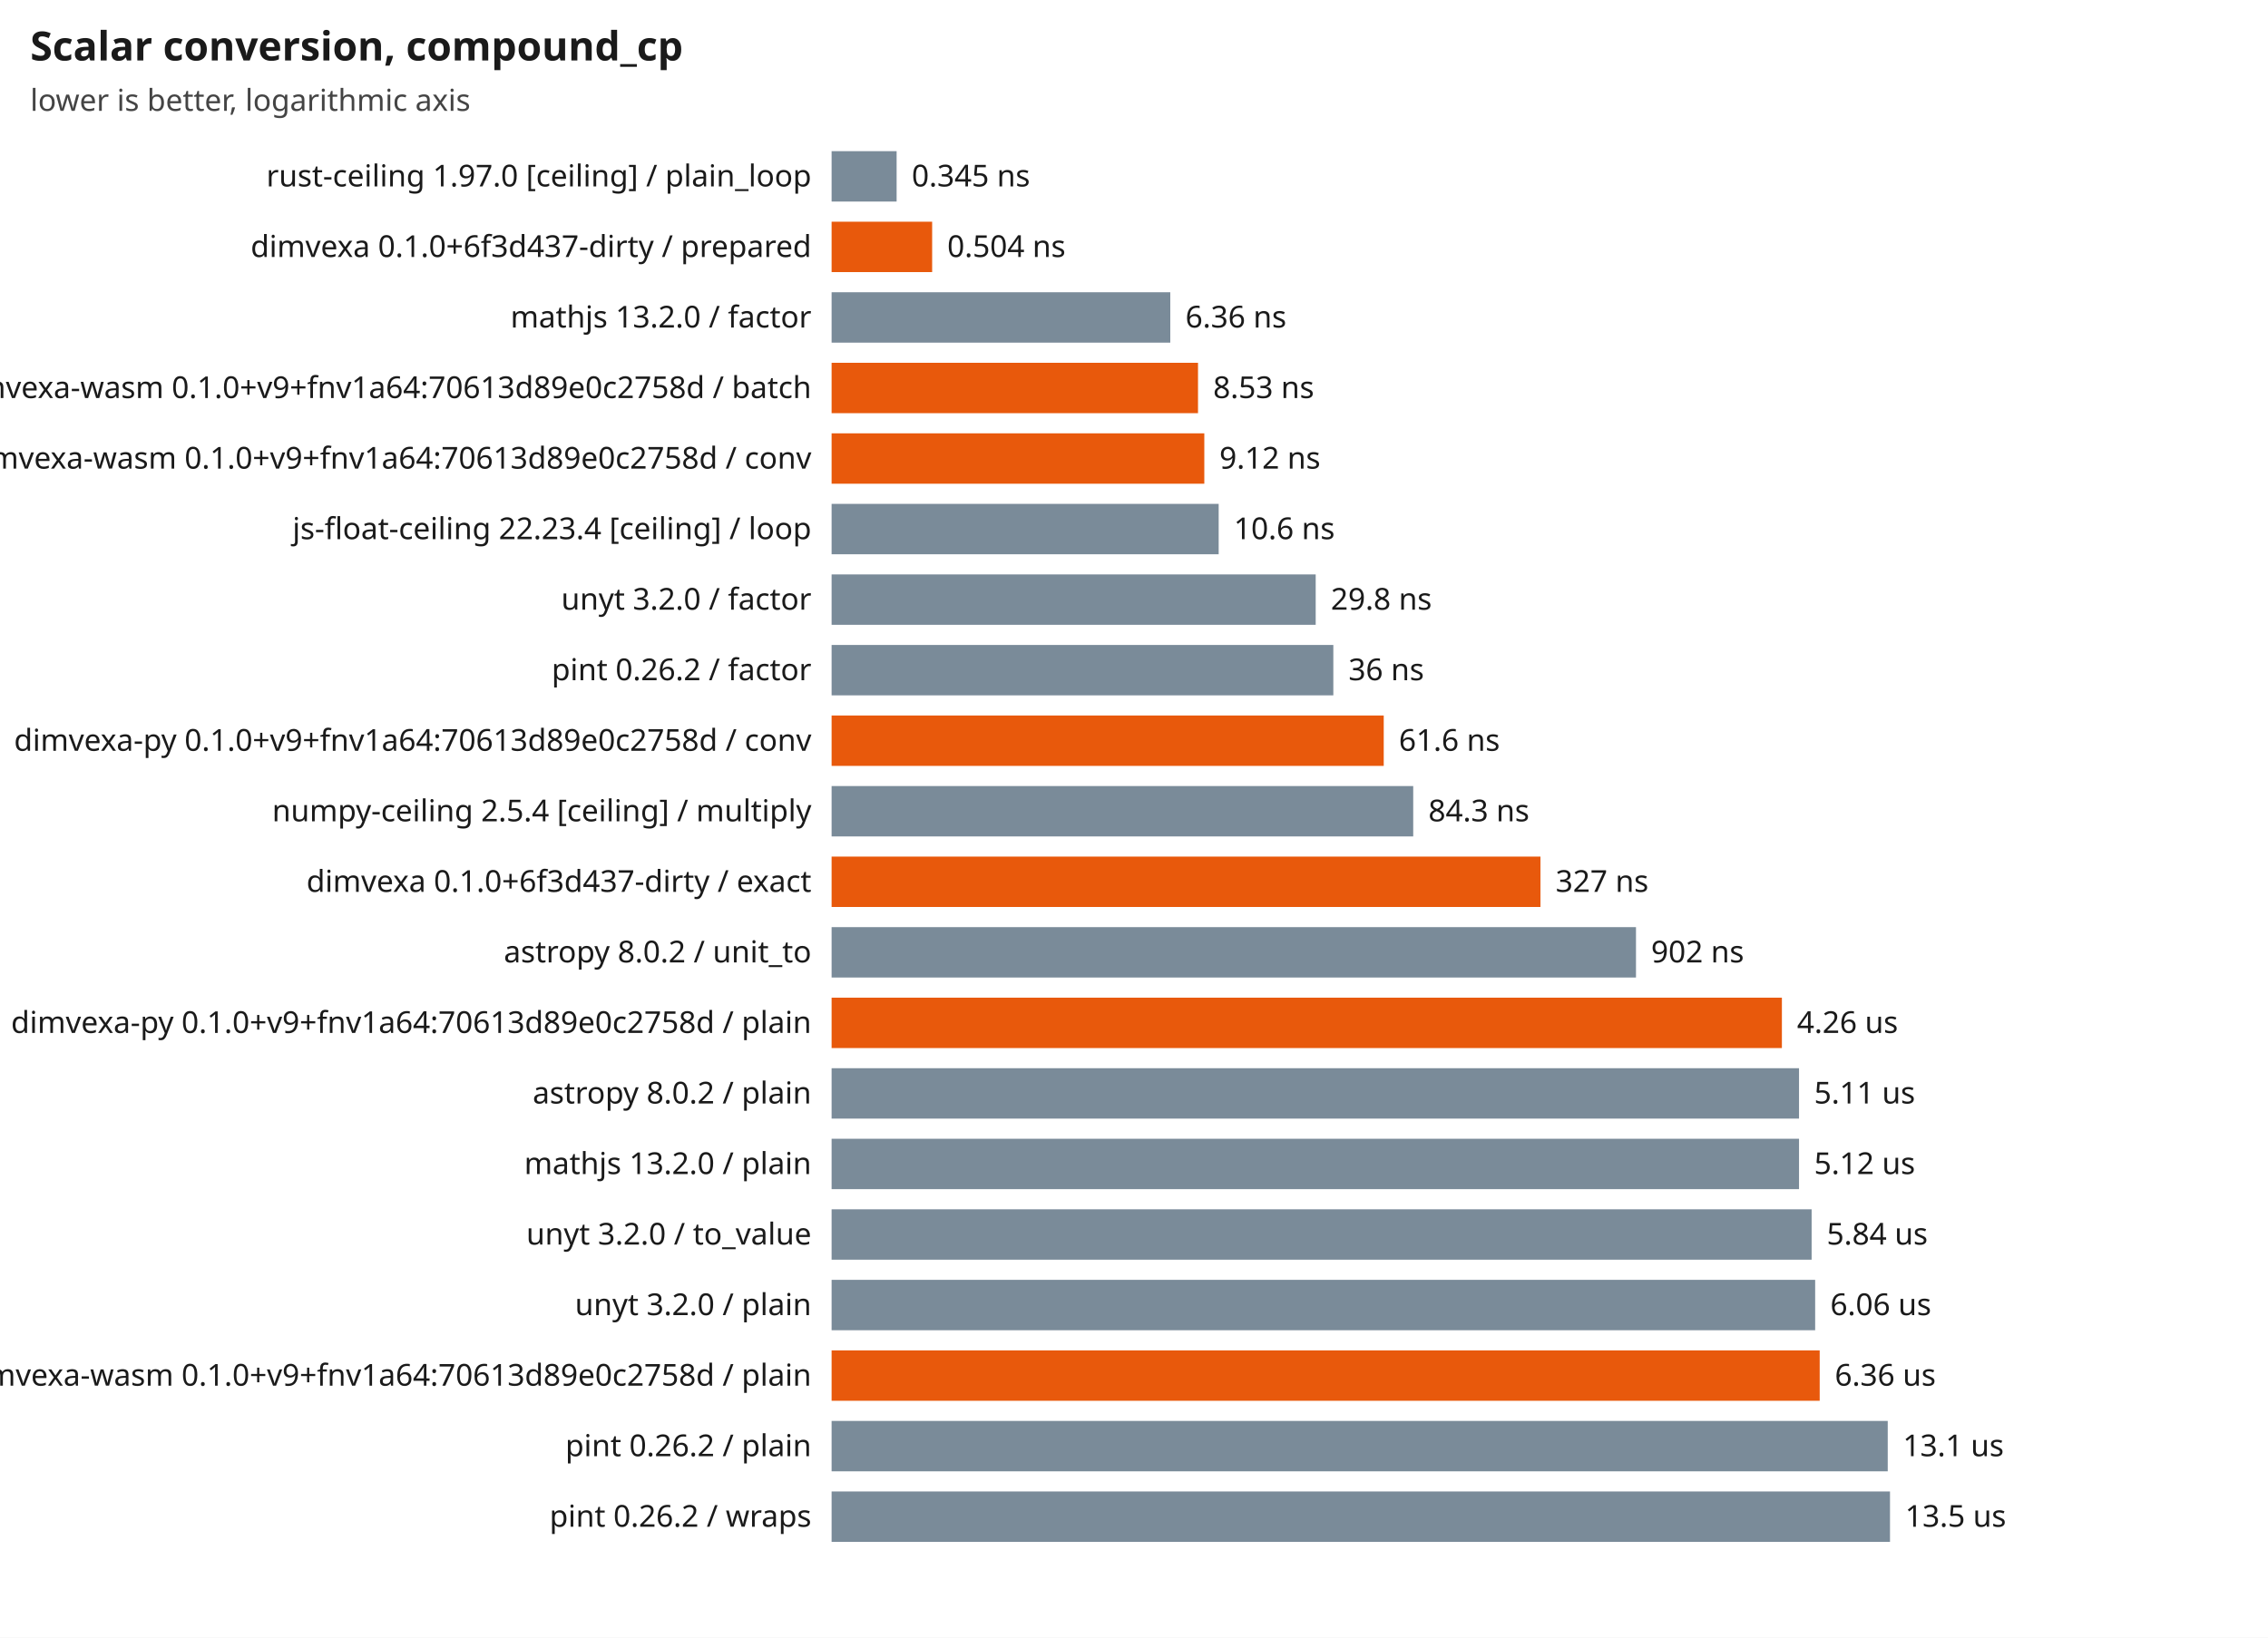
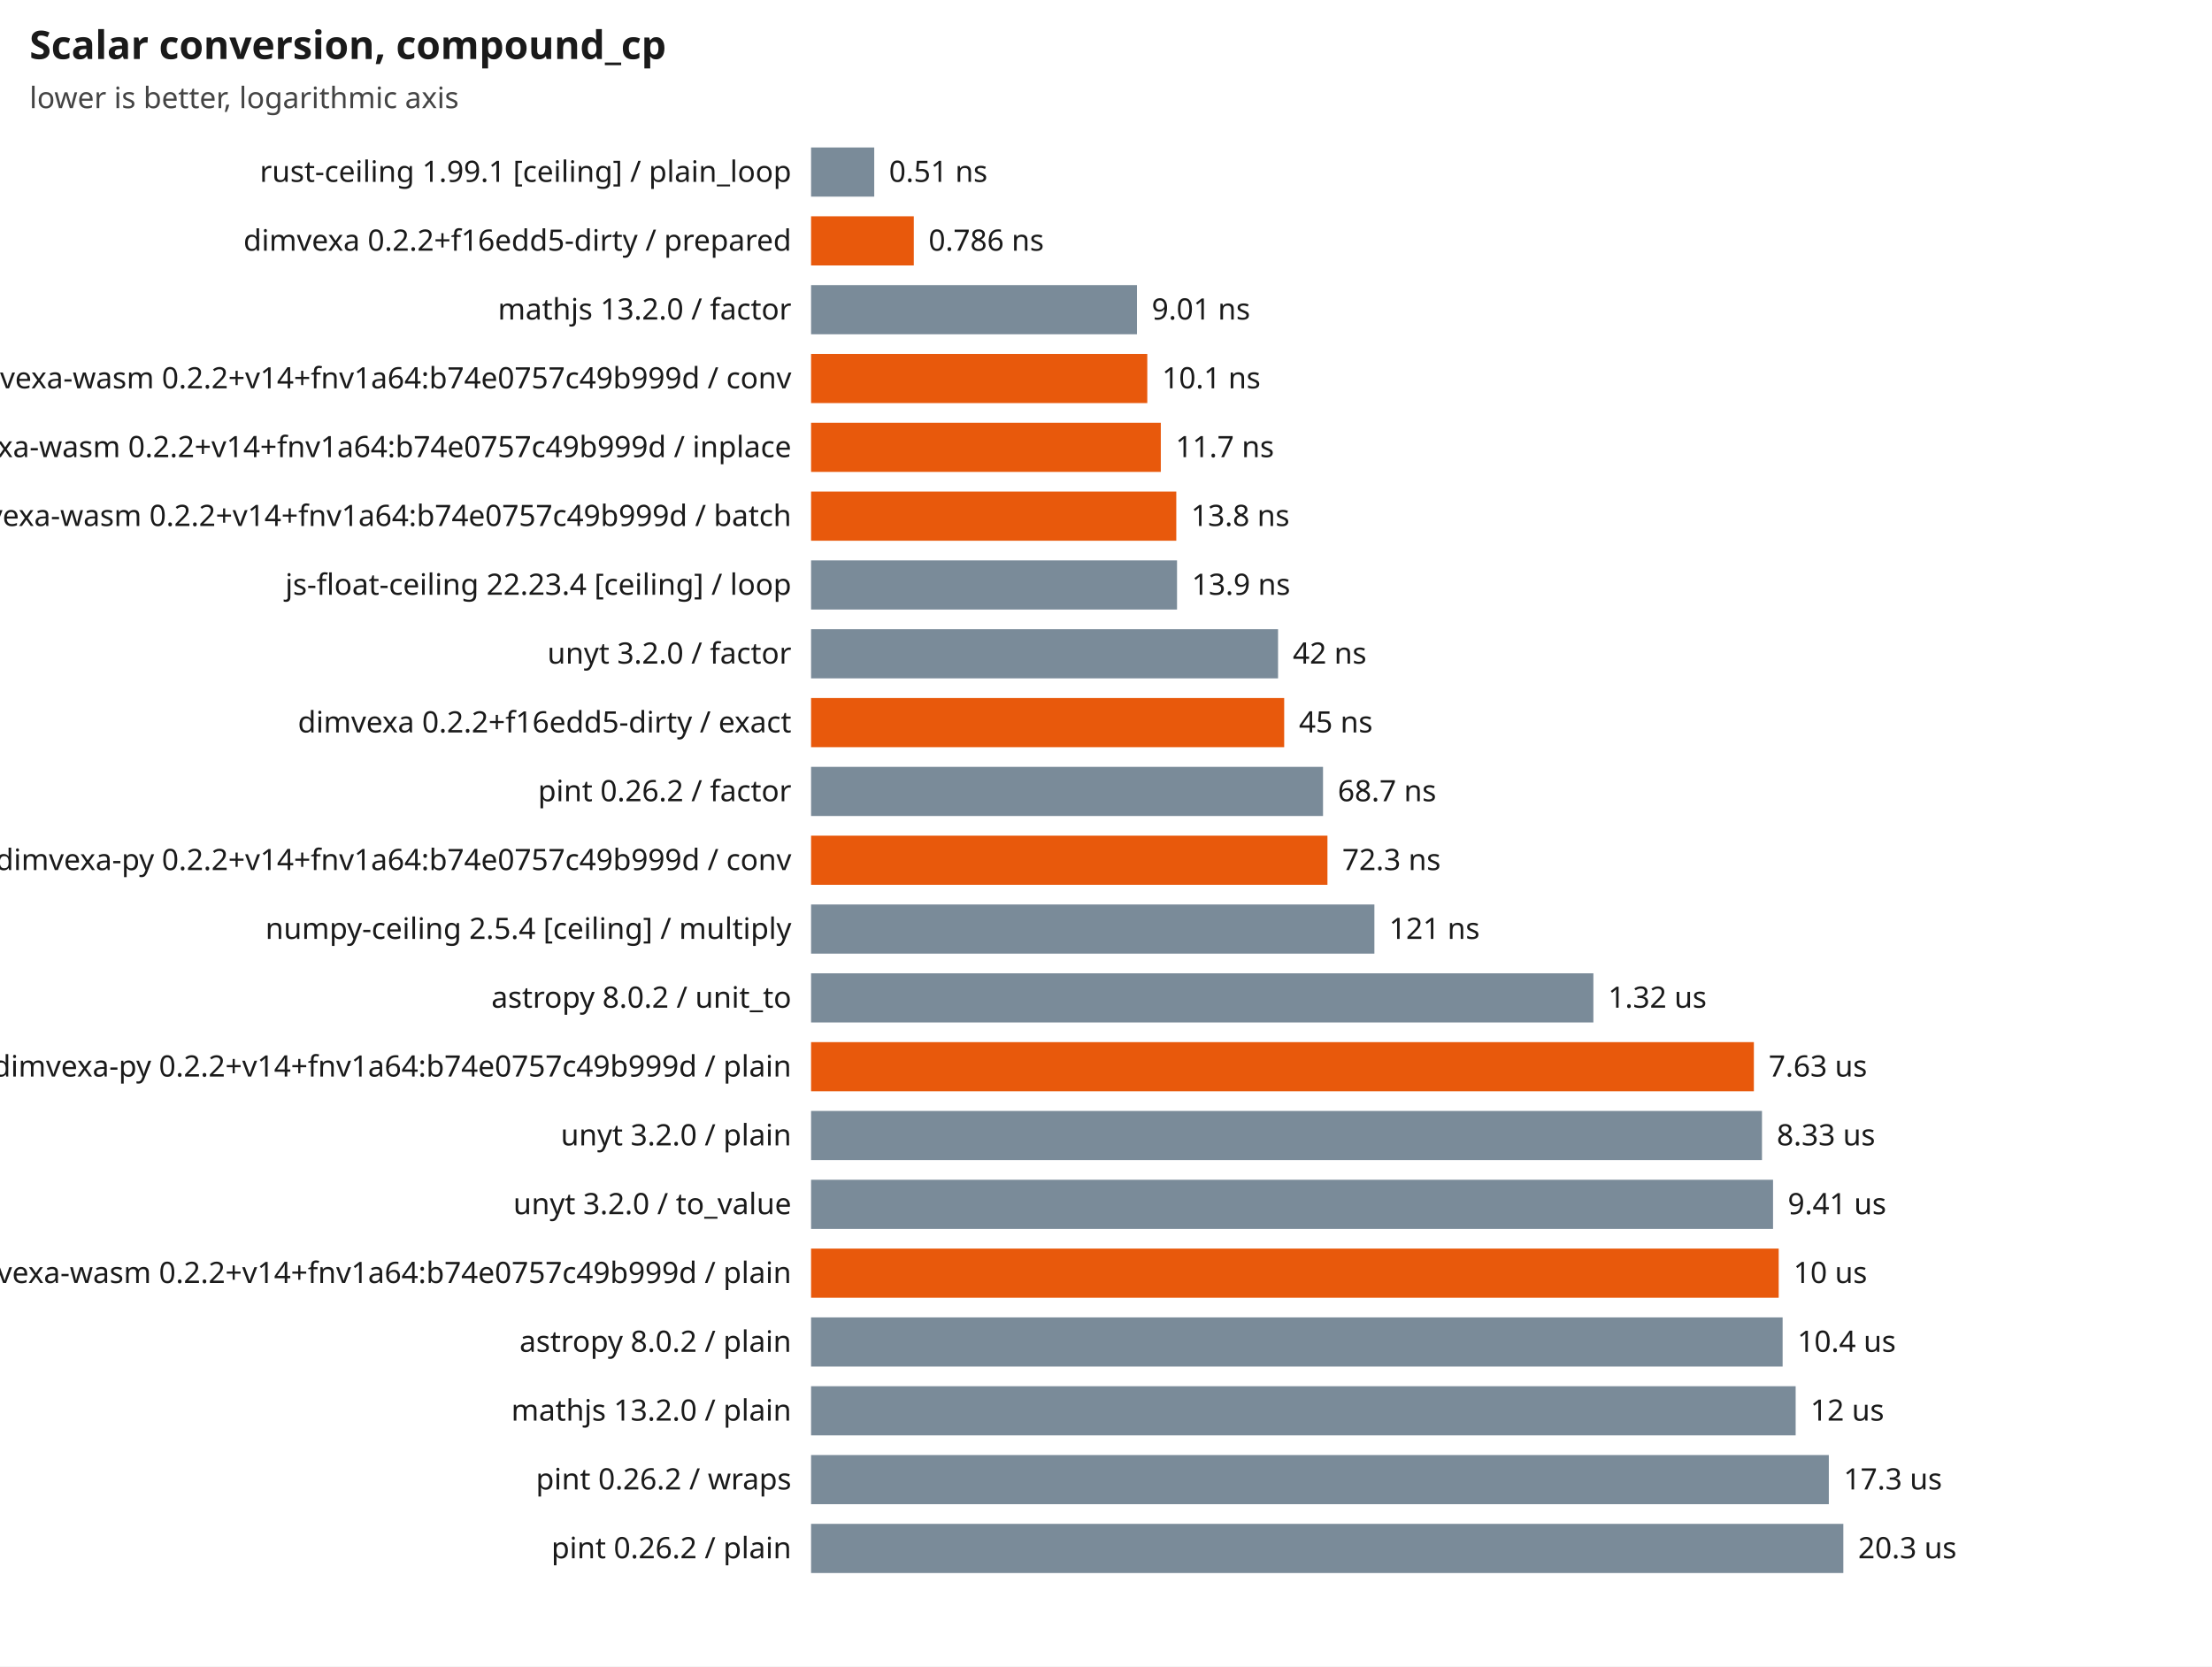
- <svg xmlns="http://www.w3.org/2000/svg" width="900" height="650" viewBox="0 0 900 650" role="img" aria-label="Scalar conversion, compound_cp">
-   <rect width="900" height="650" fill="#ffffff" />
+ <svg xmlns="http://www.w3.org/2000/svg" width="900" height="678" viewBox="0 0 900 678" role="img" aria-label="Scalar conversion, compound_cp">
+   <rect width="900" height="678" fill="#ffffff" />
  <text x="12" y="24" font-family="sans-serif" font-size="16" font-weight="bold" fill="#1a1a1a">Scalar conversion, compound_cp</text>
  <text x="12" y="44" font-family="sans-serif" font-size="12" fill="#444444">lower is better, logarithmic axis</text>
-   <text x="322" y="74" text-anchor="end" font-family="sans-serif" font-size="12" fill="#1a1a1a">rust-ceiling 1.97.0 [ceiling] / plain_loop</text>
-   <rect x="330" y="60" width="25.8" height="20" fill="#7a8b99" />
-   <text x="361.8" y="74" font-family="sans-serif" font-size="12" fill="#1a1a1a">0.345 ns</text>
-   <text x="322" y="102" text-anchor="end" font-family="sans-serif" font-size="12" fill="#1a1a1a">dimvexa 0.1.0+6f3d437-dirty / prepared</text>
-   <rect x="330" y="88" width="39.9" height="20" fill="#e8590c" />
-   <text x="375.9" y="102" font-family="sans-serif" font-size="12" fill="#1a1a1a">0.504 ns</text>
+   <text x="322" y="74" text-anchor="end" font-family="sans-serif" font-size="12" fill="#1a1a1a">rust-ceiling 1.99.1 [ceiling] / plain_loop</text>
+   <rect x="330" y="60" width="25.7" height="20" fill="#7a8b99" />
+   <text x="361.7" y="74" font-family="sans-serif" font-size="12" fill="#1a1a1a">0.51 ns</text>
+   <text x="322" y="102" text-anchor="end" font-family="sans-serif" font-size="12" fill="#1a1a1a">dimvexa 0.2.2+f16edd5-dirty / prepared</text>
+   <rect x="330" y="88" width="41.8" height="20" fill="#e8590c" />
+   <text x="377.8" y="102" font-family="sans-serif" font-size="12" fill="#1a1a1a">0.786 ns</text>
  <text x="322" y="130" text-anchor="end" font-family="sans-serif" font-size="12" fill="#1a1a1a">mathjs 13.2.0 / factor</text>
-   <rect x="330" y="116" width="134.4" height="20" fill="#7a8b99" />
-   <text x="470.4" y="130" font-family="sans-serif" font-size="12" fill="#1a1a1a">6.36 ns</text>
-   <text x="322" y="158" text-anchor="end" font-family="sans-serif" font-size="12" fill="#1a1a1a">dimvexa-wasm 0.1.0+v9+fnv1a64:70613d89e0c2758d / batch</text>
-   <rect x="330" y="144" width="145.4" height="20" fill="#e8590c" />
-   <text x="481.4" y="158" font-family="sans-serif" font-size="12" fill="#1a1a1a">8.53 ns</text>
-   <text x="322" y="186" text-anchor="end" font-family="sans-serif" font-size="12" fill="#1a1a1a">dimvexa-wasm 0.1.0+v9+fnv1a64:70613d89e0c2758d / conv</text>
-   <rect x="330" y="172" width="147.9" height="20" fill="#e8590c" />
-   <text x="483.9" y="186" font-family="sans-serif" font-size="12" fill="#1a1a1a">9.12 ns</text>
-   <text x="322" y="214" text-anchor="end" font-family="sans-serif" font-size="12" fill="#1a1a1a">js-float-ceiling 22.23.4 [ceiling] / loop</text>
-   <rect x="330" y="200" width="153.6" height="20" fill="#7a8b99" />
-   <text x="489.6" y="214" font-family="sans-serif" font-size="12" fill="#1a1a1a">10.6 ns</text>
-   <text x="322" y="242" text-anchor="end" font-family="sans-serif" font-size="12" fill="#1a1a1a">unyt 3.2.0 / factor</text>
-   <rect x="330" y="228" width="192.1" height="20" fill="#7a8b99" />
-   <text x="528.1" y="242" font-family="sans-serif" font-size="12" fill="#1a1a1a">29.8 ns</text>
-   <text x="322" y="270" text-anchor="end" font-family="sans-serif" font-size="12" fill="#1a1a1a">pint 0.26.2 / factor</text>
-   <rect x="330" y="256" width="199.1" height="20" fill="#7a8b99" />
-   <text x="535.1" y="270" font-family="sans-serif" font-size="12" fill="#1a1a1a">36 ns</text>
-   <text x="322" y="298" text-anchor="end" font-family="sans-serif" font-size="12" fill="#1a1a1a">dimvexa-py 0.1.0+v9+fnv1a64:70613d89e0c2758d / conv</text>
-   <rect x="330" y="284" width="219.1" height="20" fill="#e8590c" />
-   <text x="555.1" y="298" font-family="sans-serif" font-size="12" fill="#1a1a1a">61.6 ns</text>
-   <text x="322" y="326" text-anchor="end" font-family="sans-serif" font-size="12" fill="#1a1a1a">numpy-ceiling 2.5.4 [ceiling] / multiply</text>
-   <rect x="330" y="312" width="230.8" height="20" fill="#7a8b99" />
-   <text x="566.8" y="326" font-family="sans-serif" font-size="12" fill="#1a1a1a">84.3 ns</text>
-   <text x="322" y="354" text-anchor="end" font-family="sans-serif" font-size="12" fill="#1a1a1a">dimvexa 0.1.0+6f3d437-dirty / exact</text>
-   <rect x="330" y="340" width="281.3" height="20" fill="#e8590c" />
-   <text x="617.3" y="354" font-family="sans-serif" font-size="12" fill="#1a1a1a">327 ns</text>
-   <text x="322" y="382" text-anchor="end" font-family="sans-serif" font-size="12" fill="#1a1a1a">astropy 8.0.2 / unit_to</text>
-   <rect x="330" y="368" width="319.2" height="20" fill="#7a8b99" />
-   <text x="655.2" y="382" font-family="sans-serif" font-size="12" fill="#1a1a1a">902 ns</text>
-   <text x="322" y="410" text-anchor="end" font-family="sans-serif" font-size="12" fill="#1a1a1a">dimvexa-py 0.1.0+v9+fnv1a64:70613d89e0c2758d / plain</text>
-   <rect x="330" y="396" width="377.1" height="20" fill="#e8590c" />
-   <text x="713.1" y="410" font-family="sans-serif" font-size="12" fill="#1a1a1a">4.26 us</text>
-   <text x="322" y="438" text-anchor="end" font-family="sans-serif" font-size="12" fill="#1a1a1a">astropy 8.0.2 / plain</text>
-   <rect x="330" y="424" width="383.9" height="20" fill="#7a8b99" />
-   <text x="719.9" y="438" font-family="sans-serif" font-size="12" fill="#1a1a1a">5.11 us</text>
-   <text x="322" y="466" text-anchor="end" font-family="sans-serif" font-size="12" fill="#1a1a1a">mathjs 13.2.0 / plain</text>
-   <rect x="330" y="452" width="383.9" height="20" fill="#7a8b99" />
-   <text x="719.9" y="466" font-family="sans-serif" font-size="12" fill="#1a1a1a">5.12 us</text>
+   <rect x="330" y="116" width="132.6" height="20" fill="#7a8b99" />
+   <text x="468.6" y="130" font-family="sans-serif" font-size="12" fill="#1a1a1a">9.01 ns</text>
+   <text x="322" y="158" text-anchor="end" font-family="sans-serif" font-size="12" fill="#1a1a1a">dimvexa-wasm 0.2.2+v14+fnv1a64:b74e0757c49b999d / conv</text>
+   <rect x="330" y="144" width="136.8" height="20" fill="#e8590c" />
+   <text x="472.8" y="158" font-family="sans-serif" font-size="12" fill="#1a1a1a">10.1 ns</text>
+   <text x="322" y="186" text-anchor="end" font-family="sans-serif" font-size="12" fill="#1a1a1a">dimvexa-wasm 0.2.2+v14+fnv1a64:b74e0757c49b999d / inplace</text>
+   <rect x="330" y="172" width="142.3" height="20" fill="#e8590c" />
+   <text x="478.3" y="186" font-family="sans-serif" font-size="12" fill="#1a1a1a">11.7 ns</text>
+   <text x="322" y="214" text-anchor="end" font-family="sans-serif" font-size="12" fill="#1a1a1a">dimvexa-wasm 0.2.2+v14+fnv1a64:b74e0757c49b999d / batch</text>
+   <rect x="330" y="200" width="148.6" height="20" fill="#e8590c" />
+   <text x="484.6" y="214" font-family="sans-serif" font-size="12" fill="#1a1a1a">13.8 ns</text>
+   <text x="322" y="242" text-anchor="end" font-family="sans-serif" font-size="12" fill="#1a1a1a">js-float-ceiling 22.23.4 [ceiling] / loop</text>
+   <rect x="330" y="228" width="148.9" height="20" fill="#7a8b99" />
+   <text x="484.9" y="242" font-family="sans-serif" font-size="12" fill="#1a1a1a">13.9 ns</text>
+   <text x="322" y="270" text-anchor="end" font-family="sans-serif" font-size="12" fill="#1a1a1a">unyt 3.2.0 / factor</text>
+   <rect x="330" y="256" width="190.0" height="20" fill="#7a8b99" />
+   <text x="526.0" y="270" font-family="sans-serif" font-size="12" fill="#1a1a1a">42 ns</text>
+   <text x="322" y="298" text-anchor="end" font-family="sans-serif" font-size="12" fill="#1a1a1a">dimvexa 0.2.2+f16edd5-dirty / exact</text>
+   <rect x="330" y="284" width="192.5" height="20" fill="#e8590c" />
+   <text x="528.5" y="298" font-family="sans-serif" font-size="12" fill="#1a1a1a">45 ns</text>
+   <text x="322" y="326" text-anchor="end" font-family="sans-serif" font-size="12" fill="#1a1a1a">pint 0.26.2 / factor</text>
+   <rect x="330" y="312" width="208.3" height="20" fill="#7a8b99" />
+   <text x="544.3" y="326" font-family="sans-serif" font-size="12" fill="#1a1a1a">68.7 ns</text>
+   <text x="322" y="354" text-anchor="end" font-family="sans-serif" font-size="12" fill="#1a1a1a">dimvexa-py 0.2.2+v14+fnv1a64:b74e0757c49b999d / conv</text>
+   <rect x="330" y="340" width="210.1" height="20" fill="#e8590c" />
+   <text x="546.1" y="354" font-family="sans-serif" font-size="12" fill="#1a1a1a">72.3 ns</text>
+   <text x="322" y="382" text-anchor="end" font-family="sans-serif" font-size="12" fill="#1a1a1a">numpy-ceiling 2.5.4 [ceiling] / multiply</text>
+   <rect x="330" y="368" width="229.2" height="20" fill="#7a8b99" />
+   <text x="565.2" y="382" font-family="sans-serif" font-size="12" fill="#1a1a1a">121 ns</text>
+   <text x="322" y="410" text-anchor="end" font-family="sans-serif" font-size="12" fill="#1a1a1a">astropy 8.0.2 / unit_to</text>
+   <rect x="330" y="396" width="318.3" height="20" fill="#7a8b99" />
+   <text x="654.3" y="410" font-family="sans-serif" font-size="12" fill="#1a1a1a">1.32 us</text>
+   <text x="322" y="438" text-anchor="end" font-family="sans-serif" font-size="12" fill="#1a1a1a">dimvexa-py 0.2.2+v14+fnv1a64:b74e0757c49b999d / plain</text>
+   <rect x="330" y="424" width="383.6" height="20" fill="#e8590c" />
+   <text x="719.6" y="438" font-family="sans-serif" font-size="12" fill="#1a1a1a">7.63 us</text>
+   <text x="322" y="466" text-anchor="end" font-family="sans-serif" font-size="12" fill="#1a1a1a">unyt 3.2.0 / plain</text>
+   <rect x="330" y="452" width="386.9" height="20" fill="#7a8b99" />
+   <text x="722.9" y="466" font-family="sans-serif" font-size="12" fill="#1a1a1a">8.33 us</text>
  <text x="322" y="494" text-anchor="end" font-family="sans-serif" font-size="12" fill="#1a1a1a">unyt 3.2.0 / to_value</text>
-   <rect x="330" y="480" width="388.9" height="20" fill="#7a8b99" />
-   <text x="724.9" y="494" font-family="sans-serif" font-size="12" fill="#1a1a1a">5.84 us</text>
-   <text x="322" y="522" text-anchor="end" font-family="sans-serif" font-size="12" fill="#1a1a1a">unyt 3.2.0 / plain</text>
-   <rect x="330" y="508" width="390.3" height="20" fill="#7a8b99" />
-   <text x="726.3" y="522" font-family="sans-serif" font-size="12" fill="#1a1a1a">6.06 us</text>
-   <text x="322" y="550" text-anchor="end" font-family="sans-serif" font-size="12" fill="#1a1a1a">dimvexa-wasm 0.1.0+v9+fnv1a64:70613d89e0c2758d / plain</text>
-   <rect x="330" y="536" width="392.1" height="20" fill="#e8590c" />
-   <text x="728.1" y="550" font-family="sans-serif" font-size="12" fill="#1a1a1a">6.36 us</text>
-   <text x="322" y="578" text-anchor="end" font-family="sans-serif" font-size="12" fill="#1a1a1a">pint 0.26.2 / plain</text>
-   <rect x="330" y="564" width="419.1" height="20" fill="#7a8b99" />
-   <text x="755.1" y="578" font-family="sans-serif" font-size="12" fill="#1a1a1a">13.1 us</text>
+   <rect x="330" y="480" width="391.4" height="20" fill="#7a8b99" />
+   <text x="727.4" y="494" font-family="sans-serif" font-size="12" fill="#1a1a1a">9.41 us</text>
+   <text x="322" y="522" text-anchor="end" font-family="sans-serif" font-size="12" fill="#1a1a1a">dimvexa-wasm 0.2.2+v14+fnv1a64:b74e0757c49b999d / plain</text>
+   <rect x="330" y="508" width="393.7" height="20" fill="#e8590c" />
+   <text x="729.7" y="522" font-family="sans-serif" font-size="12" fill="#1a1a1a">10 us</text>
+   <text x="322" y="550" text-anchor="end" font-family="sans-serif" font-size="12" fill="#1a1a1a">astropy 8.0.2 / plain</text>
+   <rect x="330" y="536" width="395.3" height="20" fill="#7a8b99" />
+   <text x="731.3" y="550" font-family="sans-serif" font-size="12" fill="#1a1a1a">10.4 us</text>
+   <text x="322" y="578" text-anchor="end" font-family="sans-serif" font-size="12" fill="#1a1a1a">mathjs 13.2.0 / plain</text>
+   <rect x="330" y="564" width="400.6" height="20" fill="#7a8b99" />
+   <text x="736.6" y="578" font-family="sans-serif" font-size="12" fill="#1a1a1a">12 us</text>
  <text x="322" y="606" text-anchor="end" font-family="sans-serif" font-size="12" fill="#1a1a1a">pint 0.26.2 / wraps</text>
-   <rect x="330" y="592" width="420.0" height="20" fill="#7a8b99" />
-   <text x="756.0" y="606" font-family="sans-serif" font-size="12" fill="#1a1a1a">13.5 us</text>
+   <rect x="330" y="592" width="414.1" height="20" fill="#7a8b99" />
+   <text x="750.1" y="606" font-family="sans-serif" font-size="12" fill="#1a1a1a">17.3 us</text>
+   <text x="322" y="634" text-anchor="end" font-family="sans-serif" font-size="12" fill="#1a1a1a">pint 0.26.2 / plain</text>
+   <rect x="330" y="620" width="420.0" height="20" fill="#7a8b99" />
+   <text x="756.0" y="634" font-family="sans-serif" font-size="12" fill="#1a1a1a">20.3 us</text>
</svg>
